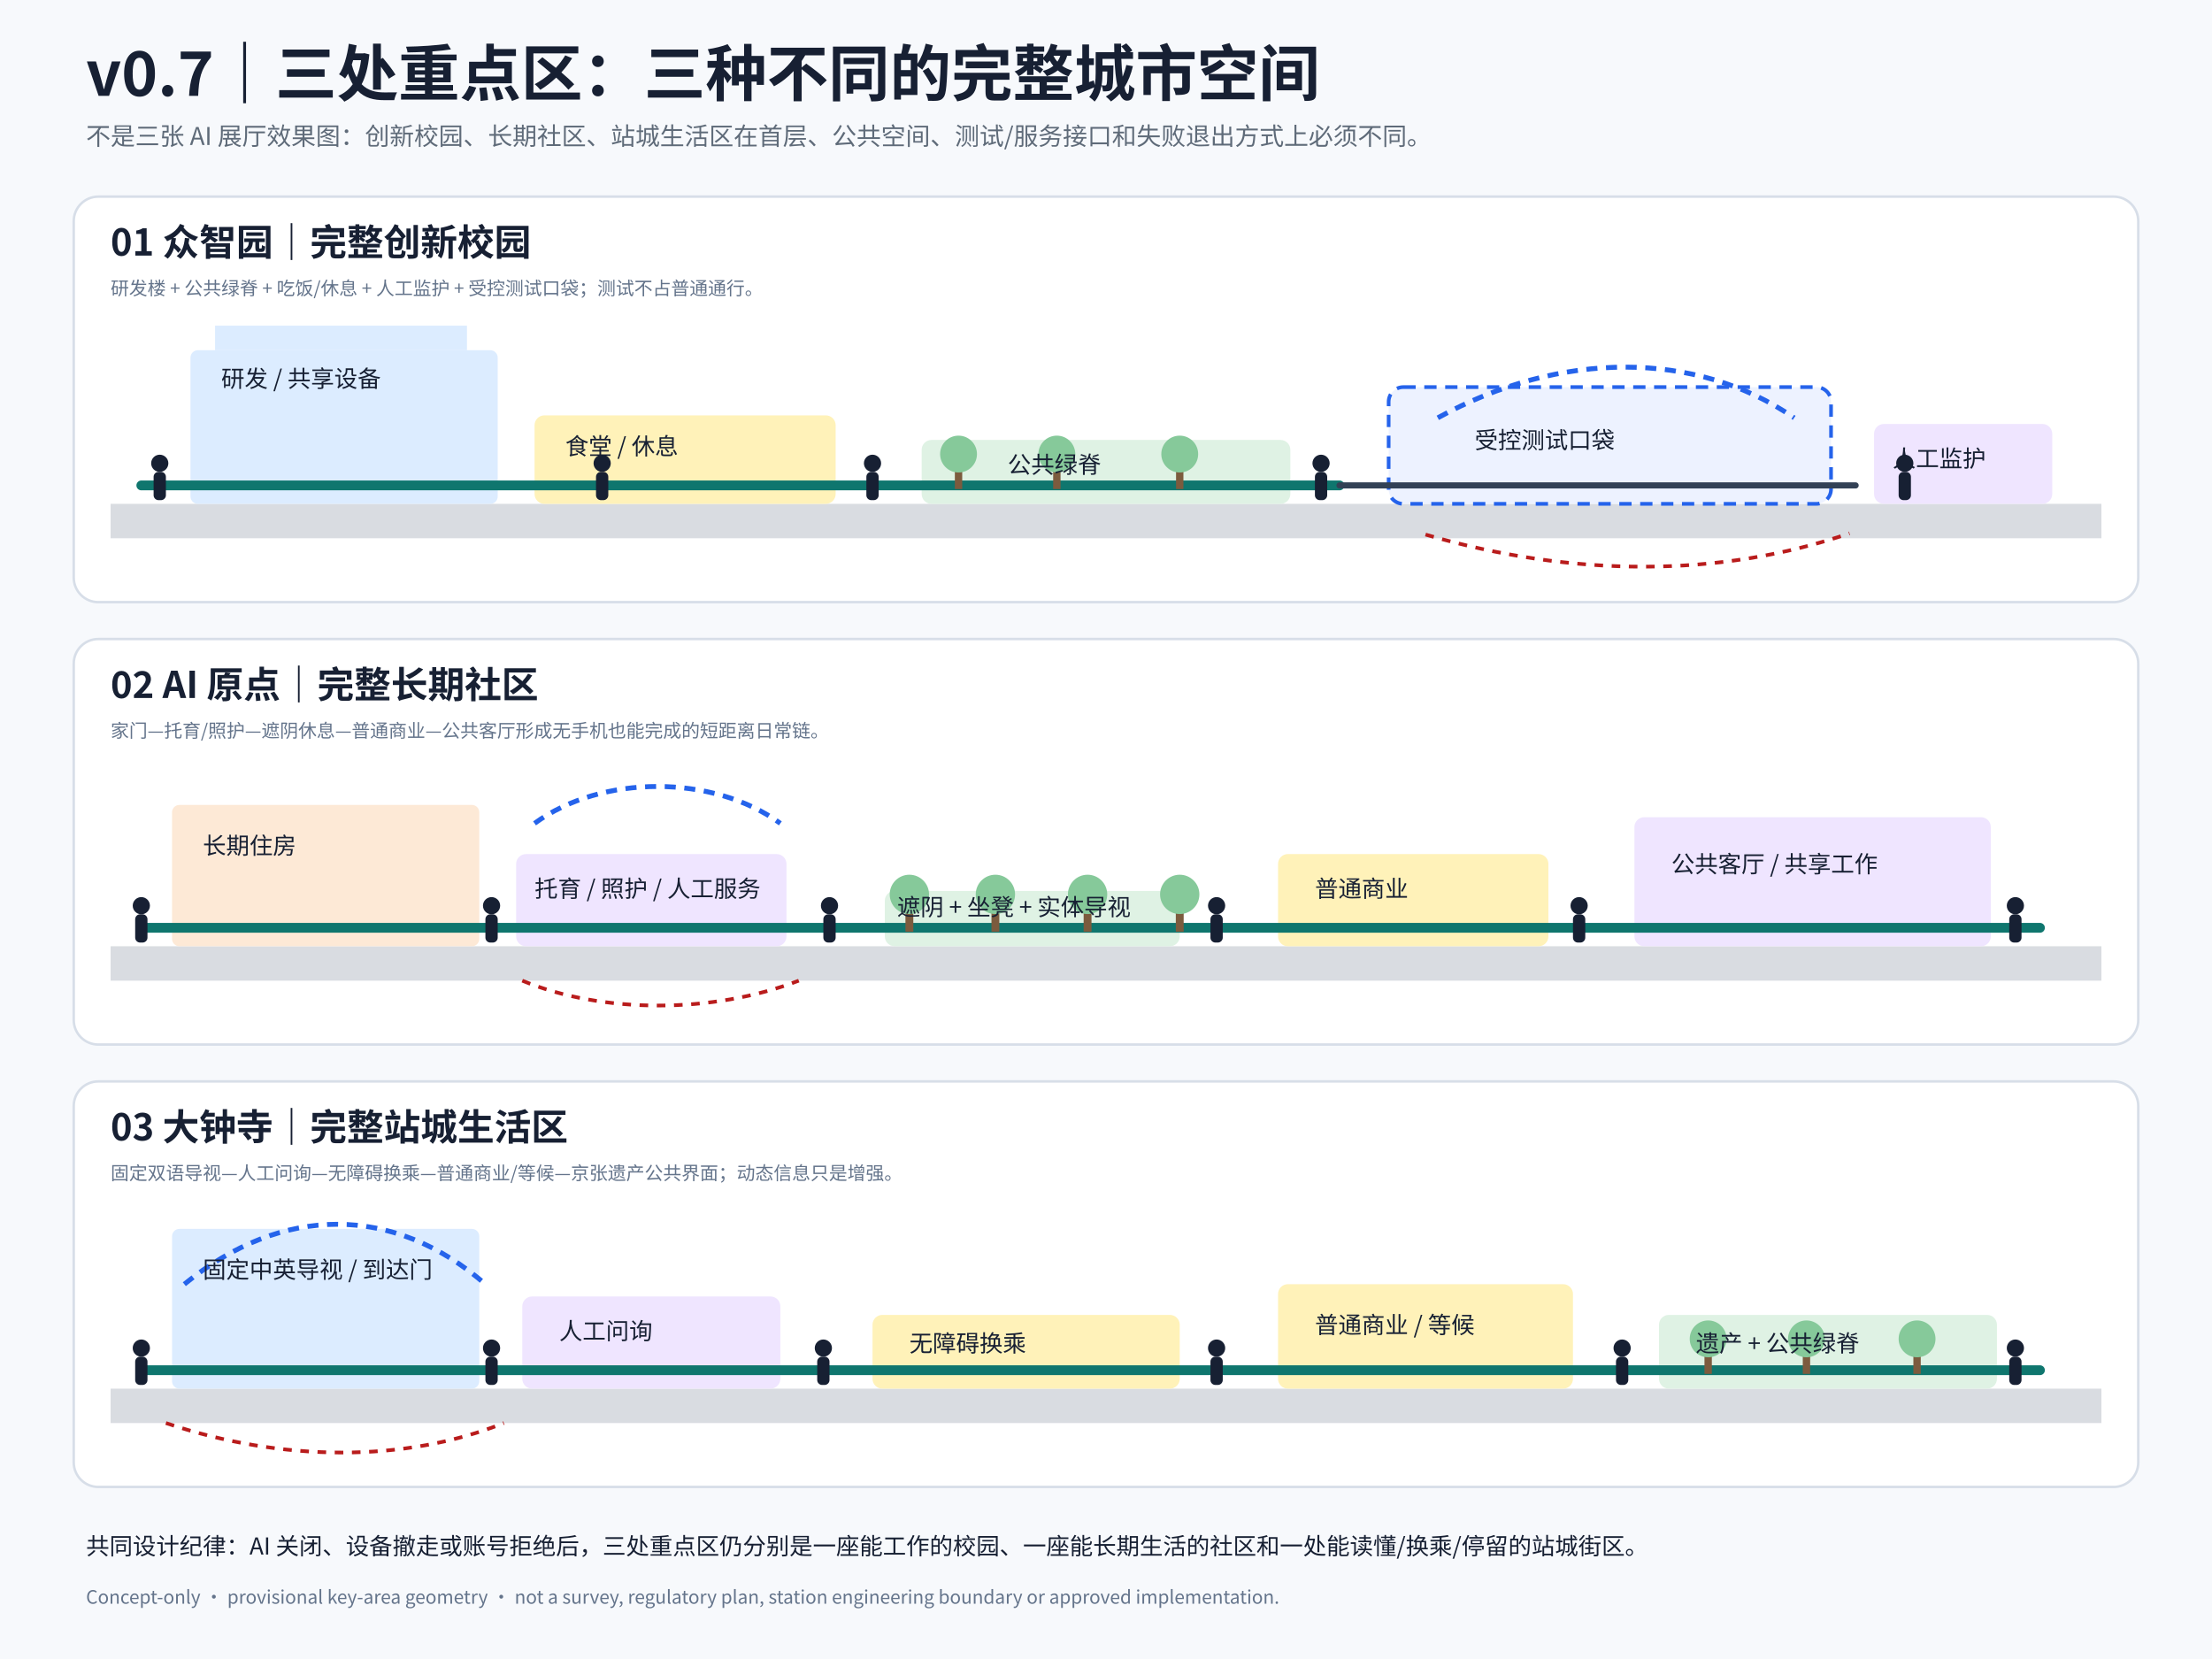
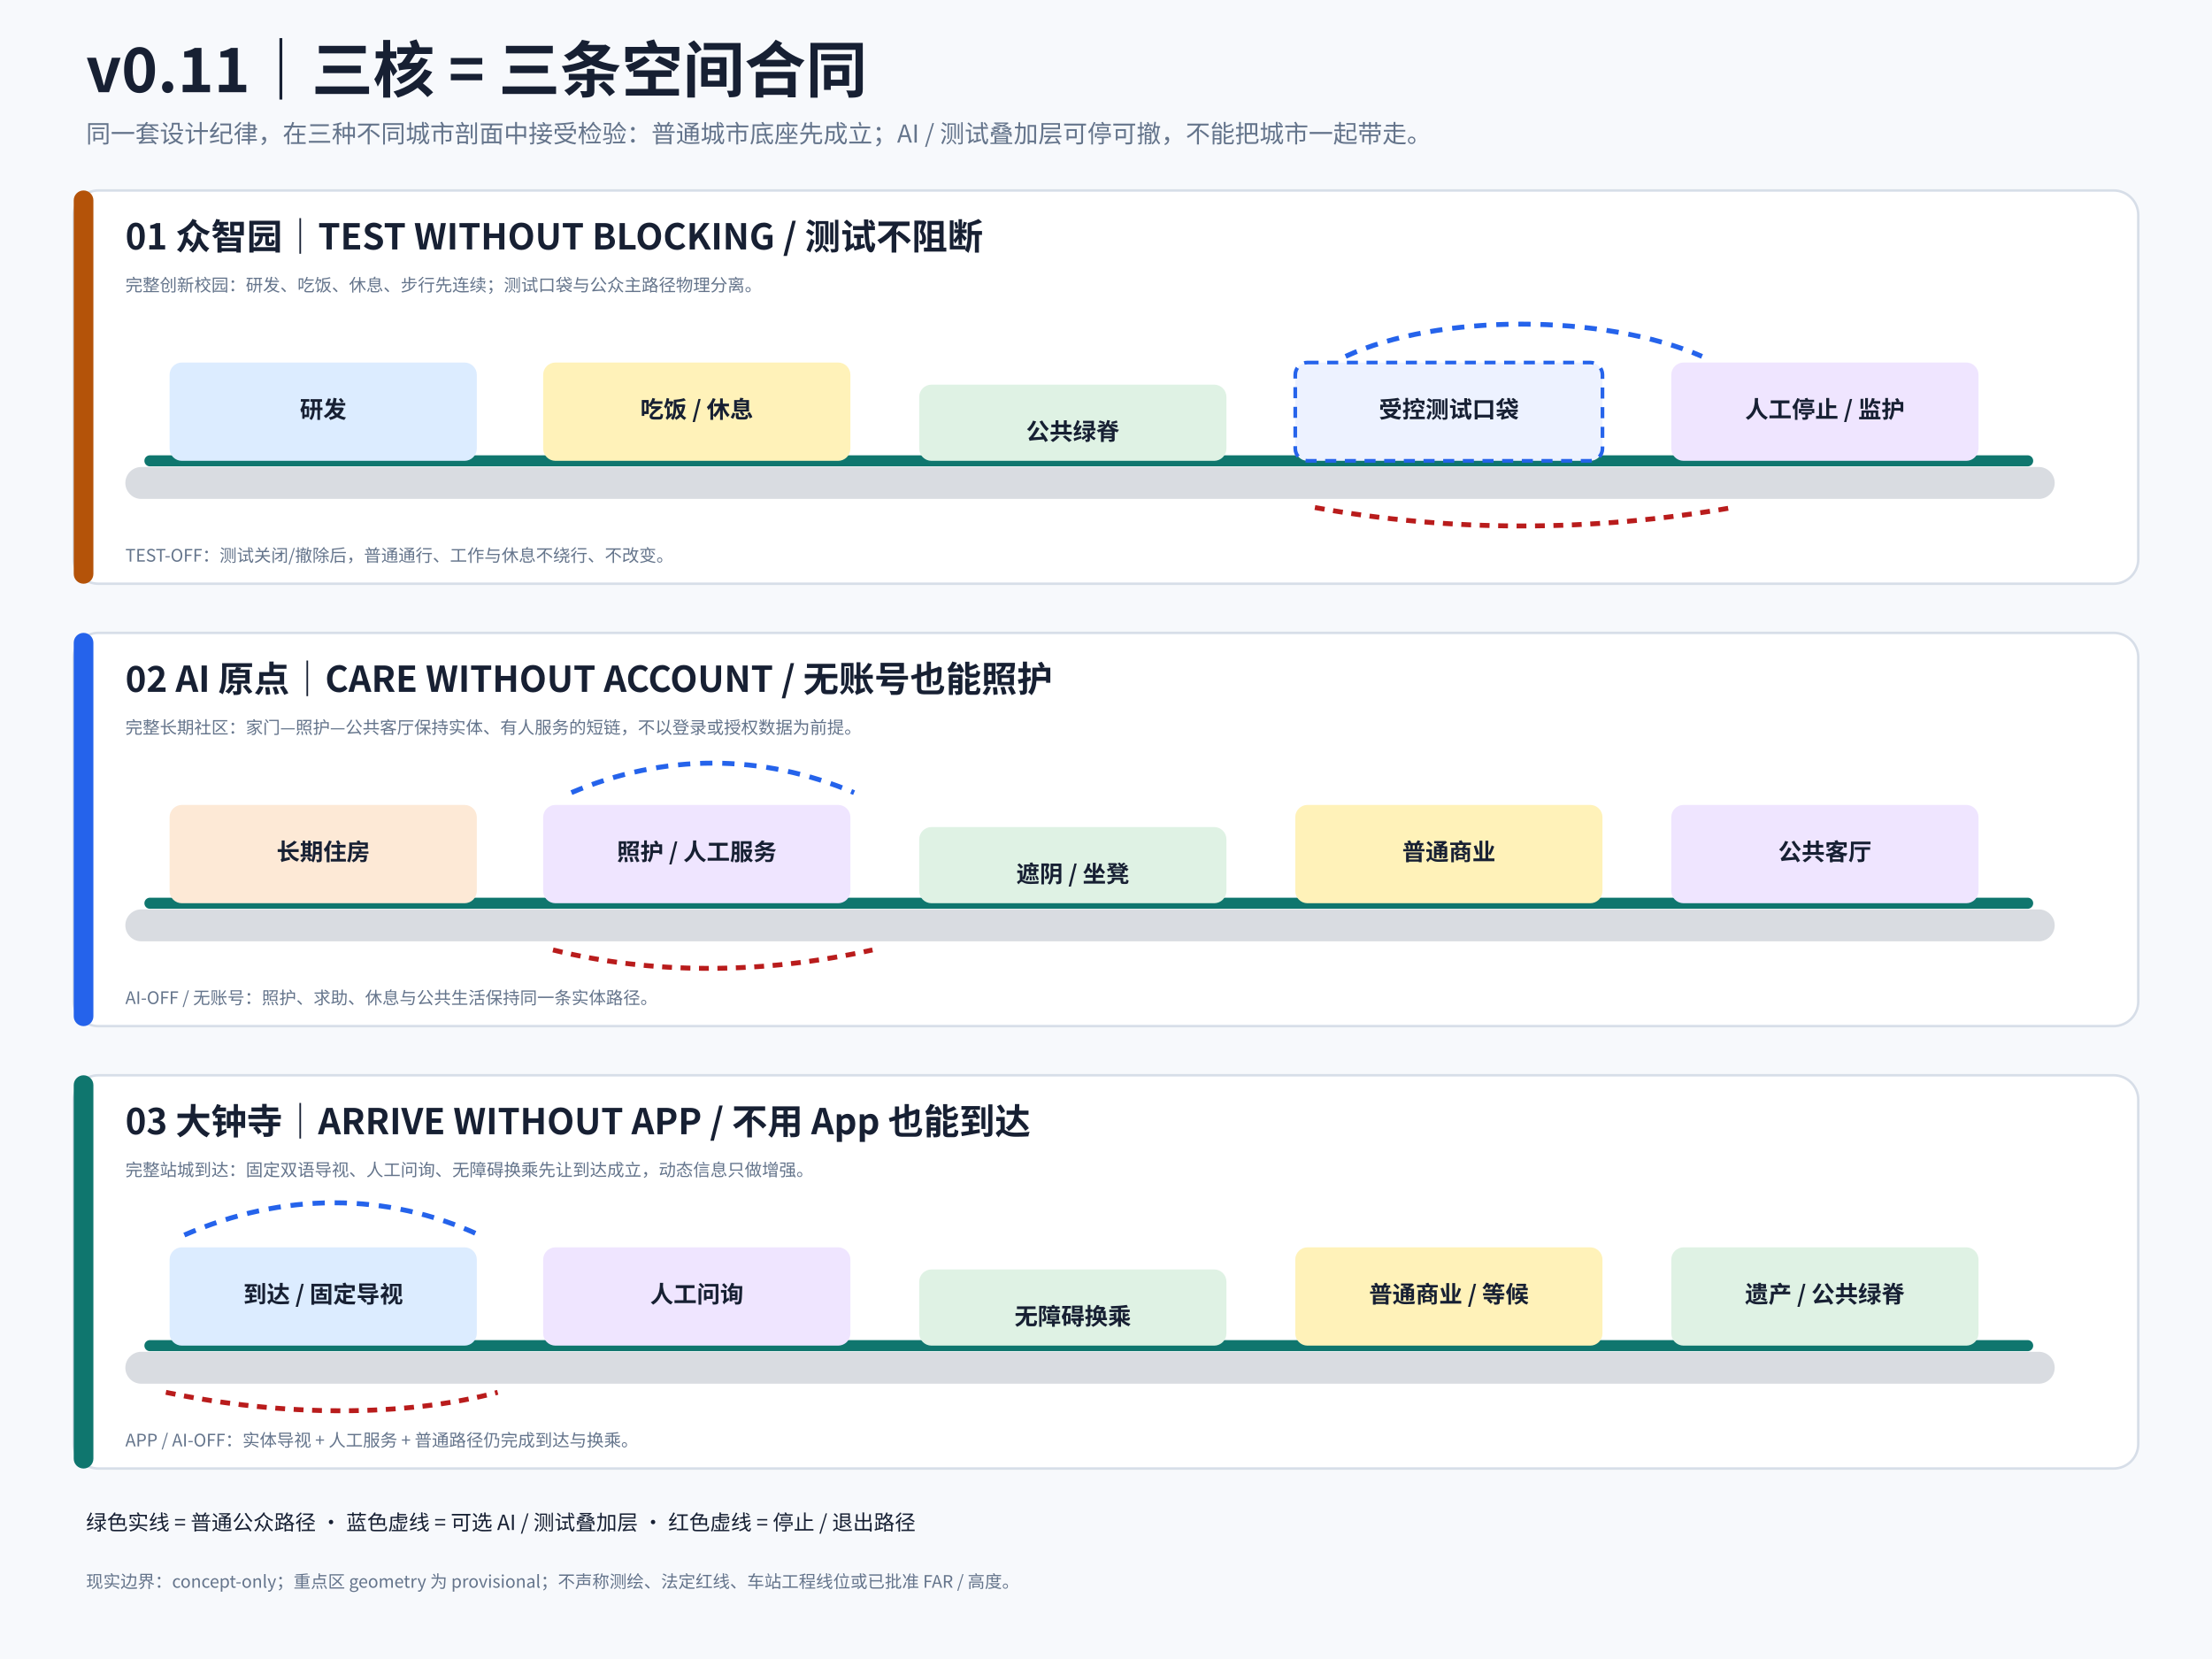
<svg xmlns="http://www.w3.org/2000/svg" width="1800" height="1350" viewBox="0 0 1800 1350" role="img">
-   <style>text{font-family:"Noto Sans CJK SC","Noto Sans CJK TC",Arial,sans-serif;fill:#172033}.h1{font-size:50px;font-weight:700}.sub{font-size:20px;fill:#5f6b79}.h2{font-size:30px;font-weight:700}.b{font-size:19px}.s{font-size:15px;fill:#64748b}.panel{fill:#fff;stroke:#d7dee8;stroke-width:2}.ground{fill:#d9dce1}.green{fill:#dff2e4}.water{fill:#d9eef8}.research{fill:#dcecff}.home{fill:#fde9d6}.civic{fill:#efe5ff}.retail{fill:#fff2b9}.test{fill:#edf2ff;stroke:#2563eb;stroke-width:3;stroke-dasharray:10 7}.route{fill:none;stroke:#0f766e;stroke-width:8;stroke-linecap:round}.walk{fill:none;stroke:#334155;stroke-width:5;stroke-linecap:round}.ai{fill:none;stroke:#2563eb;stroke-width:4;stroke-dasharray:9 7}.exit{fill:none;stroke:#b91c1c;stroke-width:3;stroke-dasharray:7 7}.thin{stroke:#94a3b8;stroke-width:2}.white{fill:#fff}</style>
+   <style>
+ text{font-family:Noto Sans CJK SC, Noto Sans CJK JP, Arial, sans-serif;fill:#172033} .title{font-size:50px;font-weight:700} .sub{font-size:20px;fill:#64748b}
+ .h2{font-size:29px;font-weight:700} .h3{font-size:19px;font-weight:700} .b{font-size:17px} .s{font-size:14px;fill:#64748b}
+ .tag{font-size:15px;font-weight:700} .white{fill:#fff} .light{fill:#cbd5e1} .panel{fill:#fff;stroke:#d7dee8;stroke-width:2} .route{fill:none;stroke:#0f766e;stroke-width:9;stroke-linecap:round}
+ .ai{fill:none;stroke:#2563eb;stroke-width:4;stroke-dasharray:10 8} .exit{fill:none;stroke:#b91c1c;stroke-width:4;stroke-dasharray:8 7}
+ </style>
  <rect width="1800" height="1350" fill="#f7f9fc" />
-   <text x="70" y="78" class="h1">v0.7｜三处重点区：三种不同的完整城市空间</text>
-   <text x="70" y="118" class="sub">不是三张 AI 展厅效果图：创新校园、长期社区、站城生活区在首层、公共空间、测试/服务接口和失败退出方式上必须不同。</text>
-   <g transform="translate(60,160)">
-     <rect width="1680" height="330" rx="20" class="panel" />
-     <text x="30" y="48" class="h2">01 众智园｜完整创新校园</text>
-     <text x="30" y="80" class="s">研发楼 + 公共绿脊 + 吃饭/休息 + 人工监护 + 受控测试口袋；测试不占普通通行。</text>
-     <rect x="30" y="250" width="1620" height="28" class="ground" />
-     <rect x="95" y="125" width="250" height="125" rx="6" class="research" />
-     <rect x="115" y="105" width="205" height="20" class="research" />
-     <rect x="375" y="178" width="245" height="72" rx="8" class="retail" />
-     <rect x="690" y="198" width="300" height="52" rx="8" class="green" />
-     <rect x="1070" y="155" width="360" height="95" rx="12" class="test" />
-     <rect x="1465" y="185" width="145" height="65" rx="8" class="civic" />
-     <path d="M55 235 H1030" class="route" />
-     <path d="M1030 235 H1450" class="walk" />
-     <path d="M1110 180 C1210 125 1320 125 1400 180" class="ai" />
-     <path d="M1100 275 C1220 310 1340 310 1445 274" class="exit" />
-     <circle cx="70" cy="217" r="7" fill="#172033" />
-     <rect x="65" y="224" width="10" height="23" rx="4" fill="#172033" />
-     <circle cx="430" cy="217" r="7" fill="#172033" />
-     <rect x="425" y="224" width="10" height="23" rx="4" fill="#172033" />
-     <circle cx="650" cy="217" r="7" fill="#172033" />
-     <rect x="645" y="224" width="10" height="23" rx="4" fill="#172033" />
-     <circle cx="1015" cy="217" r="7" fill="#172033" />
-     <rect x="1010" y="224" width="10" height="23" rx="4" fill="#172033" />
-     <circle cx="1490" cy="217" r="7" fill="#172033" />
-     <rect x="1485" y="224" width="10" height="23" rx="4" fill="#172033" />
-     <rect x="717.0" y="217.0" width="6.0" height="21.0" fill="#7c5b3e" />
-     <circle cx="720" cy="209.5" r="15.0" fill="#86c99a" />
-     <rect x="797.0" y="217.0" width="6.0" height="21.0" fill="#7c5b3e" />
-     <circle cx="800" cy="209.5" r="15.0" fill="#86c99a" />
-     <rect x="897.0" y="217.0" width="6.0" height="21.0" fill="#7c5b3e" />
-     <circle cx="900" cy="209.5" r="15.0" fill="#86c99a" />
-     <text x="120" y="155" class="b">研发 / 共享设备</text>
-     <text x="400" y="210" class="b">食堂 / 休息</text>
-     <text x="760" y="225" class="b">公共绿脊</text>
-     <text x="1140" y="205" class="b">受控测试口袋</text>
-     <text x="1480" y="220" class="b">人工监护</text>
+   <text x="70" y="75" class="title">v0.11｜三核 = 三条空间合同</text>
+   <text x="70" y="116" class="sub">同一套设计纪律，在三种不同城市剖面中接受检验：普通城市底座先成立；AI / 测试叠加层可停可撤，不能把城市一起带走。</text>
+   <g transform="translate(60,155)">
+     <rect width="1680" height="320" rx="20" class="panel" />
+     <rect width="16" height="320" rx="8" fill="#b45309" />
+     <text x="42" y="48" class="h2">01 众智园｜TEST WITHOUT BLOCKING / 测试不阻断</text>
+     <text x="42" y="82" class="s">完整创新校园：研发、吃饭、休息、步行先连续；测试口袋与公众主路径物理分离。</text>
+     <rect x="42" y="225" width="1570" height="26" rx="13" fill="#d9dce1" />
+     <path d="M62 220 H1590" class="route" />
+     <rect x="78" y="140" width="250" height="80" rx="10" fill="#dcecff" />
+     <text x="203" y="185" text-anchor="middle" class="h3">研发</text>
+     <rect x="382" y="140" width="250" height="80" rx="10" fill="#fff2b9" />
+     <text x="507" y="185" text-anchor="middle" class="h3">吃饭 / 休息</text>
+     <rect x="688" y="158" width="250" height="62" rx="10" fill="#dff2e4" />
+     <text x="813" y="203" text-anchor="middle" class="h3">公共绿脊</text>
+     <rect x="994" y="140" width="250" height="80" rx="10" fill="#edf2ff" stroke="#2563eb" stroke-width="3" stroke-dasharray="9 7" />
+     <text x="1119" y="185" text-anchor="middle" class="h3">受控测试口袋</text>
+     <rect x="1300" y="140" width="250" height="80" rx="10" fill="#efe5ff" />
+     <text x="1425" y="185" text-anchor="middle" class="h3">人工停止 / 监护</text>
+     <path d="M1035 135 C1110 100 1245 100 1325 135" class="ai" />
+     <path d="M1010 258 C1120 278 1235 278 1350 258" class="exit" />
+     <text x="42" y="302" class="s">TEST-OFF：测试关闭/撤除后，普通通行、工作与休息不绕行、不改变。</text>
  </g>
-   <g transform="translate(60,520)">
-     <rect width="1680" height="330" rx="20" class="panel" />
-     <text x="30" y="48" class="h2">02 AI 原点｜完整长期社区</text>
-     <text x="30" y="80" class="s">家门—托育/照护—遮阴休息—普通商业—公共客厅形成无手机也能完成的短距离日常链。</text>
-     <rect x="30" y="250" width="1620" height="28" class="ground" />
-     <rect x="80" y="135" width="250" height="115" rx="6" class="home" />
-     <rect x="360" y="175" width="220" height="75" rx="8" class="civic" />
-     <rect x="660" y="205" width="240" height="45" rx="8" class="green" />
-     <rect x="980" y="175" width="220" height="75" rx="8" class="retail" />
-     <rect x="1270" y="145" width="290" height="105" rx="8" class="civic" />
-     <path d="M55 235 H1600" class="route" />
-     <path d="M375 150 C430 110 520 110 575 150" class="ai" />
-     <path d="M365 278 C430 305 520 305 590 278" class="exit" />
-     <circle cx="55" cy="217" r="7" fill="#172033" />
-     <rect x="50" y="224" width="10" height="23" rx="4" fill="#172033" />
-     <circle cx="340" cy="217" r="7" fill="#172033" />
-     <rect x="335" y="224" width="10" height="23" rx="4" fill="#172033" />
-     <circle cx="615" cy="217" r="7" fill="#172033" />
-     <rect x="610" y="224" width="10" height="23" rx="4" fill="#172033" />
-     <circle cx="930" cy="217" r="7" fill="#172033" />
-     <rect x="925" y="224" width="10" height="23" rx="4" fill="#172033" />
-     <circle cx="1225" cy="217" r="7" fill="#172033" />
-     <rect x="1220" y="224" width="10" height="23" rx="4" fill="#172033" />
-     <circle cx="1580" cy="217" r="7" fill="#172033" />
-     <rect x="1575" y="224" width="10" height="23" rx="4" fill="#172033" />
-     <rect x="676.8" y="215.8" width="6.4" height="22.4" fill="#7c5b3e" />
-     <circle cx="680" cy="207.8" r="16.0" fill="#86c99a" />
-     <rect x="746.8" y="215.8" width="6.4" height="22.4" fill="#7c5b3e" />
-     <circle cx="750" cy="207.8" r="16.0" fill="#86c99a" />
-     <rect x="821.8" y="215.8" width="6.4" height="22.4" fill="#7c5b3e" />
-     <circle cx="825" cy="207.8" r="16.0" fill="#86c99a" />
-     <rect x="896.8" y="215.8" width="6.4" height="22.4" fill="#7c5b3e" />
-     <circle cx="900" cy="207.8" r="16.0" fill="#86c99a" />
-     <text x="105" y="175" class="b">长期住房</text>
-     <text x="375" y="210" class="b">托育 / 照护 / 人工服务</text>
-     <text x="670" y="225" class="b">遮阴 + 坐凳 + 实体导视</text>
-     <text x="1010" y="210" class="b">普通商业</text>
-     <text x="1300" y="190" class="b">公共客厅 / 共享工作</text>
+   <g transform="translate(60,515)">
+     <rect width="1680" height="320" rx="20" class="panel" />
+     <rect width="16" height="320" rx="8" fill="#2563eb" />
+     <text x="42" y="48" class="h2">02 AI 原点｜CARE WITHOUT ACCOUNT / 无账号也能照护</text>
+     <text x="42" y="82" class="s">完整长期社区：家门—照护—公共客厅保持实体、有人服务的短链，不以登录或授权数据为前提。</text>
+     <rect x="42" y="225" width="1570" height="26" rx="13" fill="#d9dce1" />
+     <path d="M62 220 H1590" class="route" />
+     <rect x="78" y="140" width="250" height="80" rx="10" fill="#fde9d6" />
+     <text x="203" y="185" text-anchor="middle" class="h3">长期住房</text>
+     <rect x="382" y="140" width="250" height="80" rx="10" fill="#efe5ff" />
+     <text x="507" y="185" text-anchor="middle" class="h3">照护 / 人工服务</text>
+     <rect x="688" y="158" width="250" height="62" rx="10" fill="#dff2e4" />
+     <text x="813" y="203" text-anchor="middle" class="h3">遮阴 / 坐凳</text>
+     <rect x="994" y="140" width="250" height="80" rx="10" fill="#fff2b9" />
+     <text x="1119" y="185" text-anchor="middle" class="h3">普通商业</text>
+     <rect x="1300" y="140" width="250" height="80" rx="10" fill="#efe5ff" />
+     <text x="1425" y="185" text-anchor="middle" class="h3">公共客厅</text>
+     <path d="M405 130 C480 98 560 98 635 130" class="ai" />
+     <path d="M390 258 C470 278 560 278 650 258" class="exit" />
+     <text x="42" y="302" class="s">AI-OFF / 无账号：照护、求助、休息与公共生活保持同一条实体路径。</text>
  </g>
-   <g transform="translate(60,880)">
-     <rect width="1680" height="330" rx="20" class="panel" />
-     <text x="30" y="48" class="h2">03 大钟寺｜完整站城生活区</text>
-     <text x="30" y="80" class="s">固定双语导视—人工问询—无障碍换乘—普通商业/等候—京张遗产公共界面；动态信息只是增强。</text>
-     <rect x="30" y="250" width="1620" height="28" class="ground" />
-     <rect x="80" y="120" width="250" height="130" rx="6" class="research" />
-     <rect x="365" y="175" width="210" height="75" rx="8" class="civic" />
-     <rect x="650" y="190" width="250" height="60" rx="8" class="retail" />
-     <rect x="980" y="165" width="240" height="85" rx="8" class="retail" />
-     <rect x="1290" y="190" width="275" height="60" rx="8" class="green" />
-     <path d="M55 235 H1600" class="route" />
-     <path d="M90 165 C170 100 260 100 335 165" class="ai" />
-     <path d="M75 278 C170 310 270 310 350 278" class="exit" />
-     <circle cx="55" cy="217" r="7" fill="#172033" />
-     <rect x="50" y="224" width="10" height="23" rx="4" fill="#172033" />
-     <circle cx="340" cy="217" r="7" fill="#172033" />
-     <rect x="335" y="224" width="10" height="23" rx="4" fill="#172033" />
-     <circle cx="610" cy="217" r="7" fill="#172033" />
-     <rect x="605" y="224" width="10" height="23" rx="4" fill="#172033" />
-     <circle cx="930" cy="217" r="7" fill="#172033" />
-     <rect x="925" y="224" width="10" height="23" rx="4" fill="#172033" />
-     <circle cx="1260" cy="217" r="7" fill="#172033" />
-     <rect x="1255" y="224" width="10" height="23" rx="4" fill="#172033" />
-     <circle cx="1580" cy="217" r="7" fill="#172033" />
-     <rect x="1575" y="224" width="10" height="23" rx="4" fill="#172033" />
-     <rect x="1327.0" y="217.0" width="6.0" height="21.0" fill="#7c5b3e" />
-     <circle cx="1330" cy="209.5" r="15.0" fill="#86c99a" />
-     <rect x="1407.0" y="217.0" width="6.0" height="21.0" fill="#7c5b3e" />
-     <circle cx="1410" cy="209.5" r="15.0" fill="#86c99a" />
-     <rect x="1497.0" y="217.0" width="6.0" height="21.0" fill="#7c5b3e" />
-     <circle cx="1500" cy="209.5" r="15.0" fill="#86c99a" />
-     <text x="105" y="160" class="b">固定中英导视 / 到达门</text>
-     <text x="395" y="210" class="b">人工问询</text>
-     <text x="680" y="220" class="b">无障碍换乘</text>
-     <text x="1010" y="205" class="b">普通商业 / 等候</text>
-     <text x="1320" y="220" class="b">遗产 + 公共绿脊</text>
+   <g transform="translate(60,875)">
+     <rect width="1680" height="320" rx="20" class="panel" />
+     <rect width="16" height="320" rx="8" fill="#0f766e" />
+     <text x="42" y="48" class="h2">03 大钟寺｜ARRIVE WITHOUT APP / 不用 App 也能到达</text>
+     <text x="42" y="82" class="s">完整站城到达：固定双语导视、人工问询、无障碍换乘先让到达成立，动态信息只做增强。</text>
+     <rect x="42" y="225" width="1570" height="26" rx="13" fill="#d9dce1" />
+     <path d="M62 220 H1590" class="route" />
+     <rect x="78" y="140" width="250" height="80" rx="10" fill="#dcecff" />
+     <text x="203" y="185" text-anchor="middle" class="h3">到达 / 固定导视</text>
+     <rect x="382" y="140" width="250" height="80" rx="10" fill="#efe5ff" />
+     <text x="507" y="185" text-anchor="middle" class="h3">人工问询</text>
+     <rect x="688" y="158" width="250" height="62" rx="10" fill="#dff2e4" />
+     <text x="813" y="203" text-anchor="middle" class="h3">无障碍换乘</text>
+     <rect x="994" y="140" width="250" height="80" rx="10" fill="#fff2b9" />
+     <text x="1119" y="185" text-anchor="middle" class="h3">普通商业 / 等候</text>
+     <rect x="1300" y="140" width="250" height="80" rx="10" fill="#dff2e4" />
+     <text x="1425" y="185" text-anchor="middle" class="h3">遗产 / 公共绿脊</text>
+     <path d="M90 130 C170 95 255 95 330 130" class="ai" />
+     <path d="M75 258 C170 278 270 278 345 258" class="exit" />
+     <text x="42" y="302" class="s">APP / AI-OFF：实体导视 + 人工服务 + 普通路径仍完成到达与换乘。</text>
  </g>
-   <text x="70" y="1265" class="b">共同设计纪律：AI 关闭、设备撤走或账号拒绝后，三处重点区仍分别是一座能工作的校园、一座能长期生活的社区和一处能读懂/换乘/停留的站城街区。</text>
-   <text x="70" y="1305" class="s">Concept-only · provisional key-area geometry · not a survey, regulatory plan, station engineering boundary or approved implementation.</text>
+   <text x="70" y="1245" class="b">绿色实线 = 普通公众路径 · 蓝色虚线 = 可选 AI / 测试叠加层 · 红色虚线 = 停止 / 退出路径</text>
+   <text x="70" y="1292" class="s">现实边界：concept-only；重点区 geometry 为 provisional；不声称测绘、法定红线、车站工程线位或已批准 FAR / 高度。</text>
</svg>
